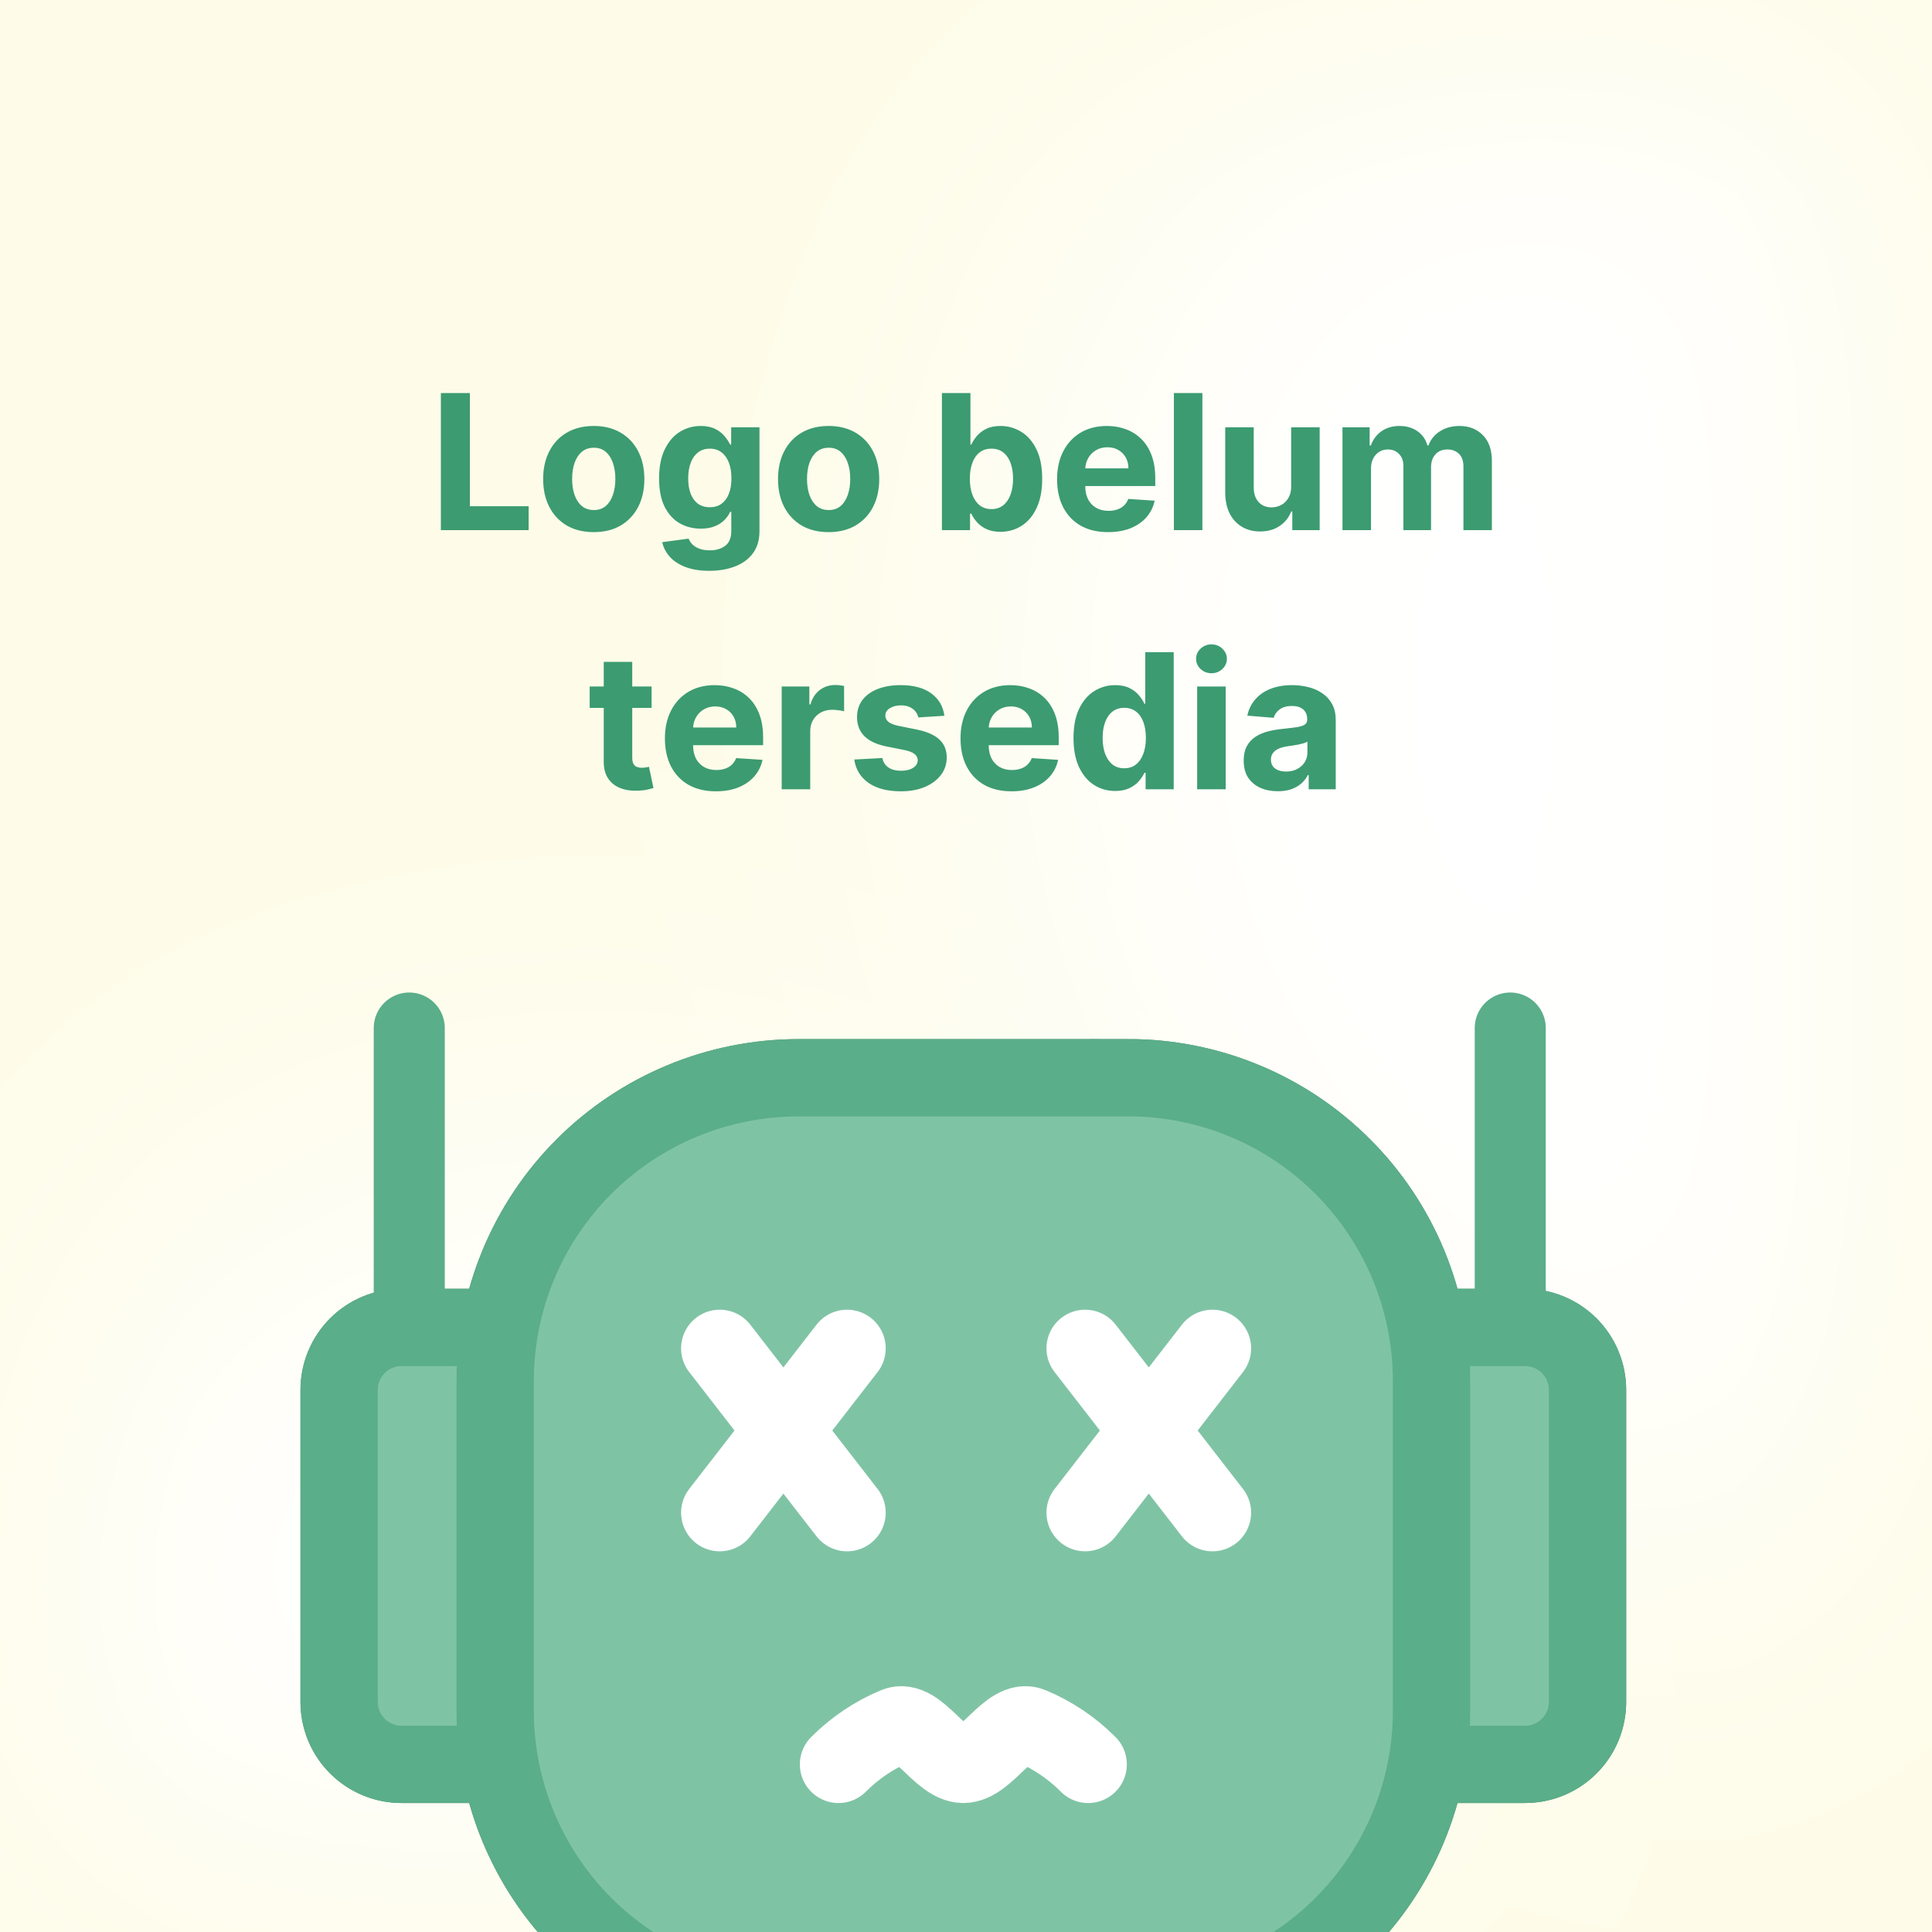
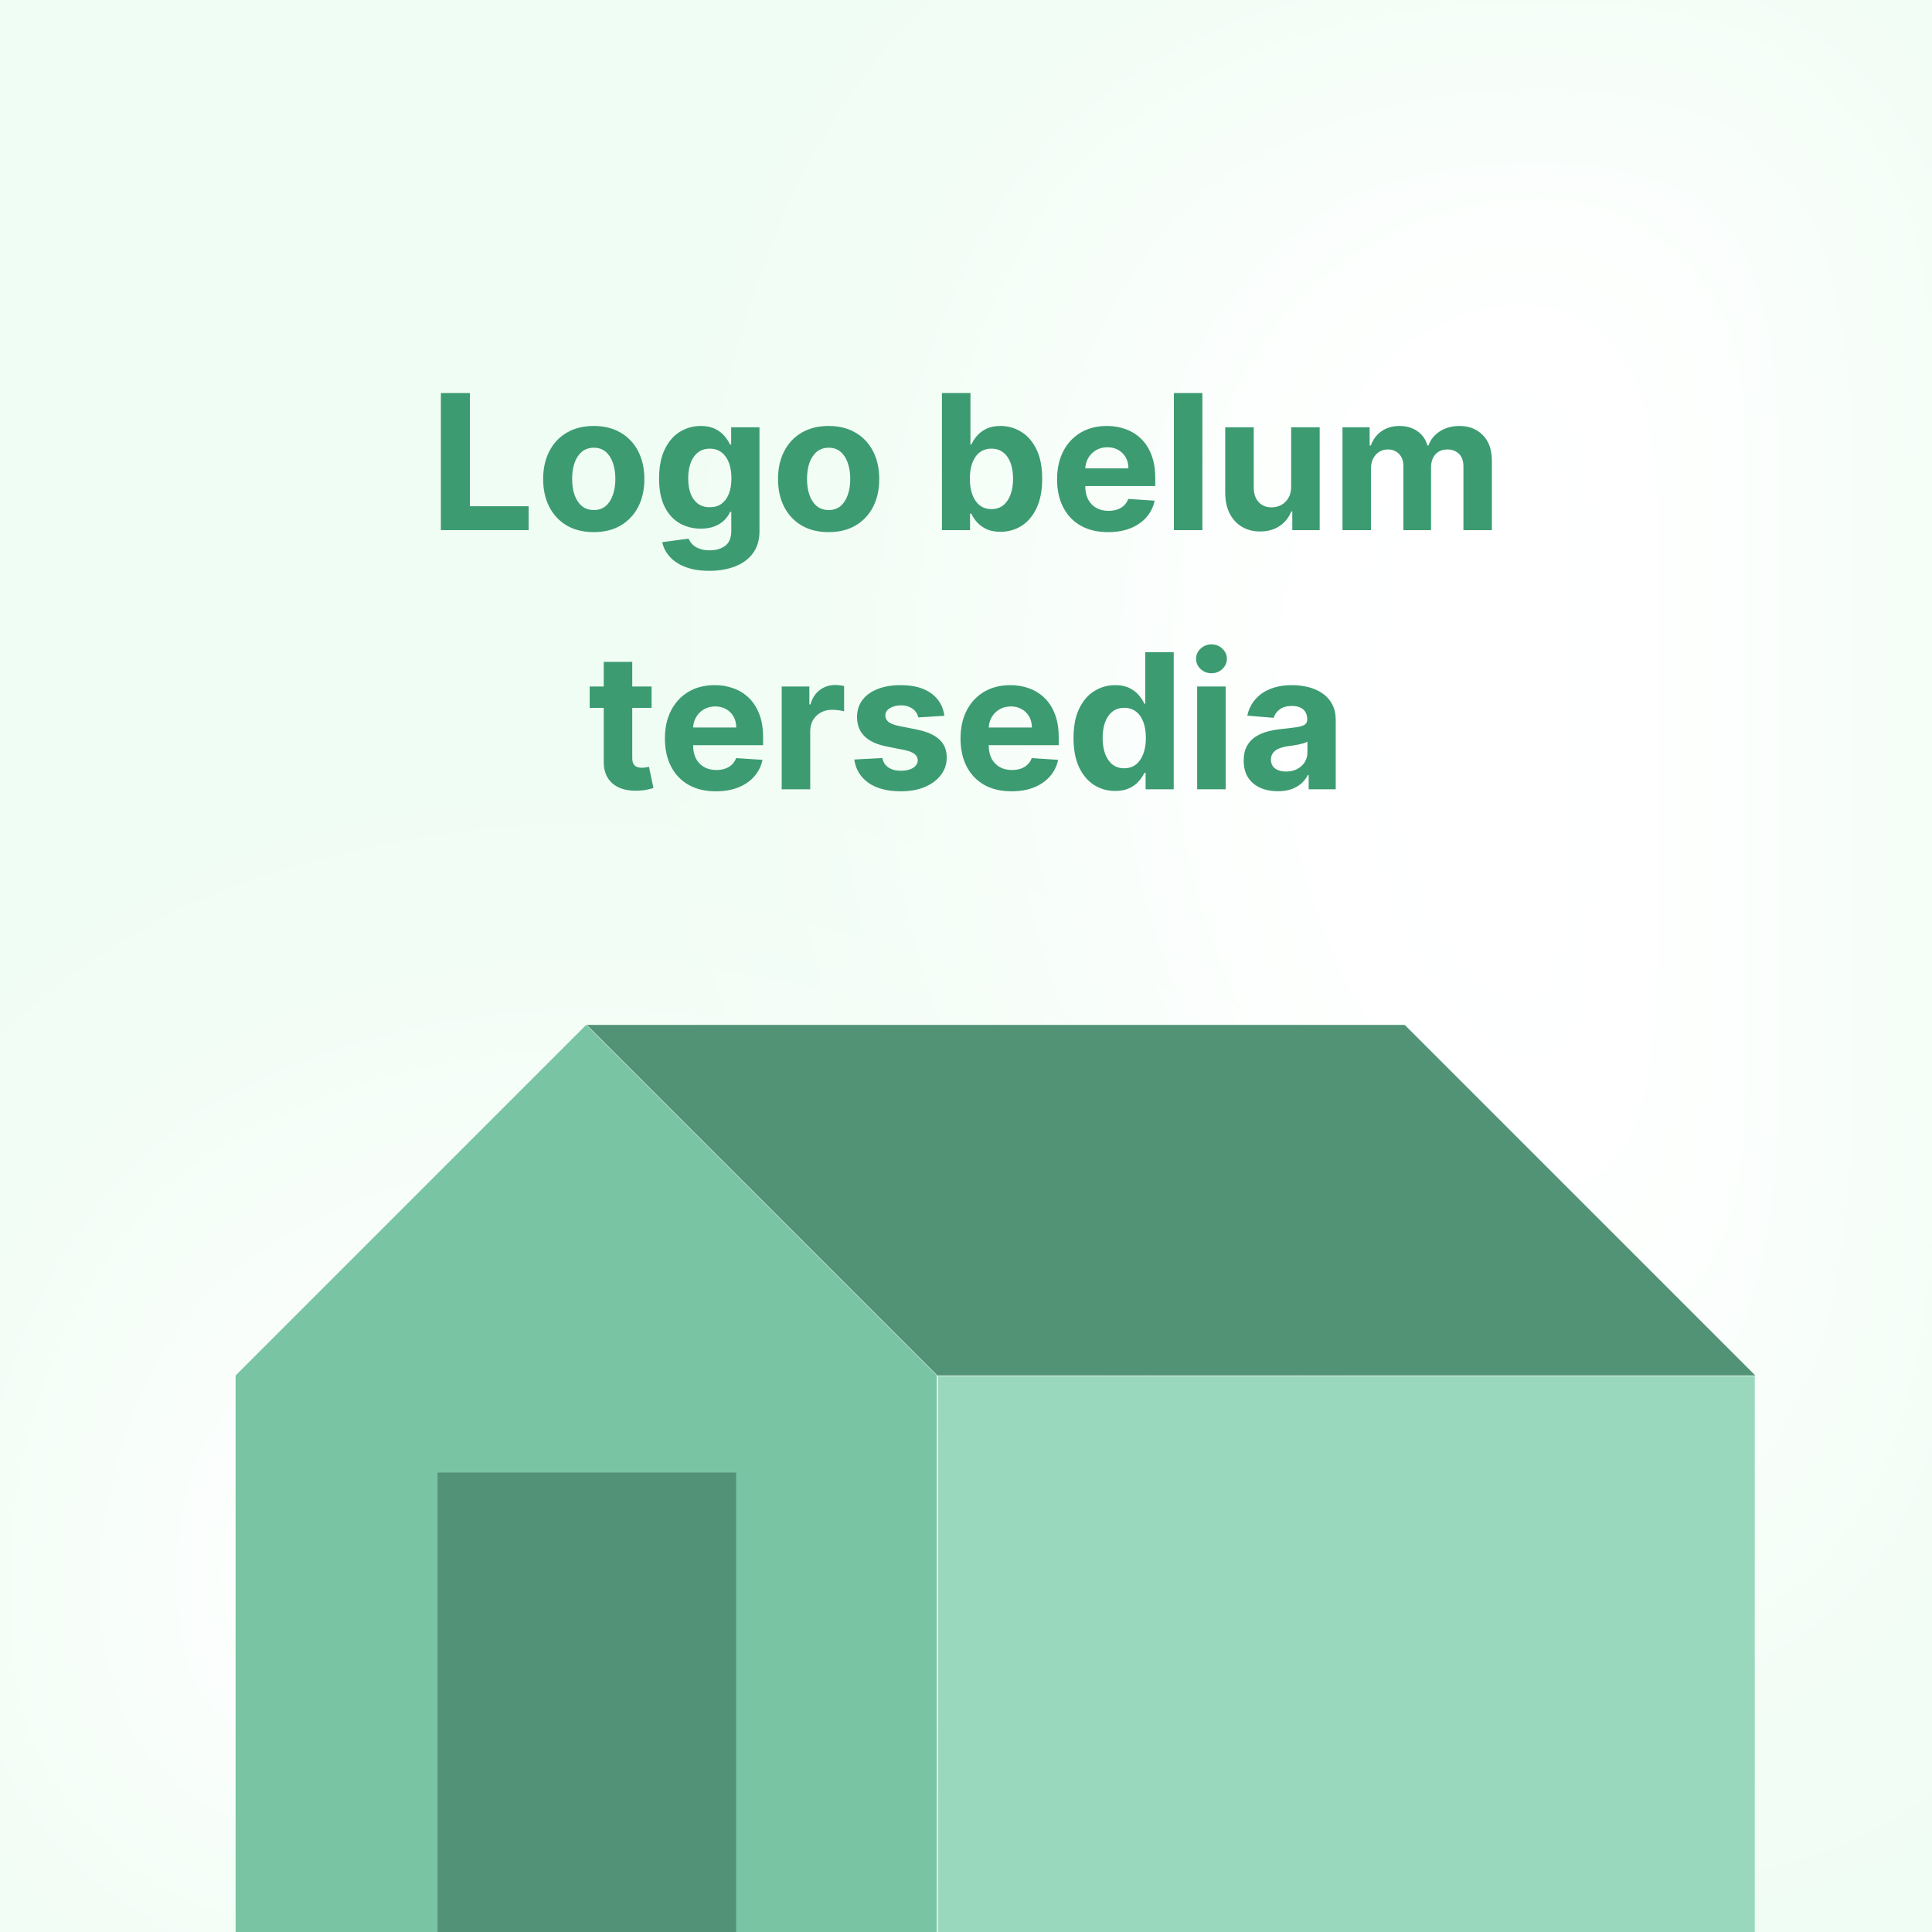
<svg xmlns="http://www.w3.org/2000/svg" width="164" height="164" viewBox="0 0 164 164" fill="none">
-   <g clip-path="url(#clip0_8308_14084)">
-     <rect width="164" height="164" fill="#FEFCE8" />
-     <g filter="url(#filter0_f_8308_14084)">
+   <g clip-path="url(#clip0_10467_29600)">
+     <rect width="164" height="164" fill="#F0FDF4" />
+     <g filter="url(#filter0_f_10467_29600)">
      <ellipse cx="50.5" cy="160.5" rx="63.5" ry="64.5" fill="white" />
    </g>
-     <g filter="url(#filter1_f_8308_14084)">
+     <g filter="url(#filter1_f_10467_29600)">
      <ellipse cx="161.5" cy="58.5" rx="76.5" ry="77.5" fill="white" />
    </g>
    <path d="M37.425 45V33.364H39.886V42.972H44.874V45H37.425ZM50.401 45.17C49.519 45.17 48.755 44.983 48.111 44.608C47.471 44.229 46.977 43.703 46.629 43.028C46.28 42.35 46.106 41.564 46.106 40.67C46.106 39.769 46.28 38.981 46.629 38.307C46.977 37.629 47.471 37.102 48.111 36.727C48.755 36.349 49.519 36.159 50.401 36.159C51.284 36.159 52.045 36.349 52.685 36.727C53.329 37.102 53.825 37.629 54.174 38.307C54.523 38.981 54.697 39.769 54.697 40.67C54.697 41.564 54.523 42.35 54.174 43.028C53.825 43.703 53.329 44.229 52.685 44.608C52.045 44.983 51.284 45.17 50.401 45.17ZM50.413 43.295C50.814 43.295 51.149 43.182 51.418 42.955C51.687 42.724 51.89 42.409 52.026 42.011C52.166 41.614 52.236 41.161 52.236 40.653C52.236 40.146 52.166 39.693 52.026 39.295C51.89 38.898 51.687 38.583 51.418 38.352C51.149 38.121 50.814 38.006 50.413 38.006C50.007 38.006 49.666 38.121 49.39 38.352C49.117 38.583 48.911 38.898 48.771 39.295C48.634 39.693 48.566 40.146 48.566 40.653C48.566 41.161 48.634 41.614 48.771 42.011C48.911 42.409 49.117 42.724 49.39 42.955C49.666 43.182 50.007 43.295 50.413 43.295ZM60.202 48.455C59.418 48.455 58.746 48.347 58.185 48.131C57.629 47.919 57.185 47.629 56.856 47.261C56.526 46.894 56.312 46.481 56.214 46.023L58.452 45.722C58.521 45.896 58.629 46.059 58.776 46.21C58.924 46.362 59.119 46.483 59.361 46.574C59.608 46.669 59.907 46.716 60.259 46.716C60.786 46.716 61.219 46.587 61.56 46.33C61.905 46.076 62.077 45.65 62.077 45.051V43.455H61.975C61.869 43.697 61.71 43.926 61.498 44.142C61.286 44.358 61.013 44.534 60.68 44.67C60.346 44.807 59.949 44.875 59.486 44.875C58.831 44.875 58.235 44.724 57.697 44.42C57.163 44.114 56.736 43.646 56.418 43.017C56.104 42.385 55.947 41.585 55.947 40.619C55.947 39.631 56.108 38.805 56.43 38.142C56.752 37.479 57.18 36.983 57.714 36.653C58.252 36.324 58.841 36.159 59.481 36.159C59.969 36.159 60.379 36.242 60.708 36.409C61.038 36.572 61.303 36.776 61.504 37.023C61.708 37.265 61.865 37.504 61.975 37.739H62.066V36.273H64.469V45.085C64.469 45.828 64.288 46.449 63.924 46.949C63.56 47.449 63.057 47.824 62.413 48.074C61.773 48.328 61.036 48.455 60.202 48.455ZM60.254 43.057C60.644 43.057 60.973 42.96 61.242 42.767C61.515 42.57 61.723 42.29 61.867 41.926C62.015 41.559 62.089 41.119 62.089 40.608C62.089 40.097 62.017 39.653 61.873 39.278C61.729 38.9 61.521 38.606 61.248 38.398C60.975 38.189 60.644 38.085 60.254 38.085C59.856 38.085 59.521 38.193 59.248 38.409C58.975 38.621 58.769 38.917 58.629 39.295C58.488 39.674 58.418 40.112 58.418 40.608C58.418 41.112 58.488 41.547 58.629 41.915C58.773 42.278 58.979 42.561 59.248 42.761C59.521 42.958 59.856 43.057 60.254 43.057ZM70.339 45.17C69.456 45.17 68.693 44.983 68.049 44.608C67.409 44.229 66.915 43.703 66.566 43.028C66.218 42.35 66.043 41.564 66.043 40.67C66.043 39.769 66.218 38.981 66.566 38.307C66.915 37.629 67.409 37.102 68.049 36.727C68.693 36.349 69.456 36.159 70.339 36.159C71.221 36.159 71.983 36.349 72.623 36.727C73.267 37.102 73.763 37.629 74.112 38.307C74.46 38.981 74.634 39.769 74.634 40.67C74.634 41.564 74.46 42.35 74.112 43.028C73.763 43.703 73.267 44.229 72.623 44.608C71.983 44.983 71.221 45.17 70.339 45.17ZM70.35 43.295C70.752 43.295 71.087 43.182 71.356 42.955C71.625 42.724 71.827 42.409 71.964 42.011C72.104 41.614 72.174 41.161 72.174 40.653C72.174 40.146 72.104 39.693 71.964 39.295C71.827 38.898 71.625 38.583 71.356 38.352C71.087 38.121 70.752 38.006 70.35 38.006C69.945 38.006 69.604 38.121 69.327 38.352C69.055 38.583 68.848 38.898 68.708 39.295C68.572 39.693 68.504 40.146 68.504 40.653C68.504 41.161 68.572 41.614 68.708 42.011C68.848 42.409 69.055 42.724 69.327 42.955C69.604 43.182 69.945 43.295 70.35 43.295ZM79.957 45V33.364H82.377V37.739H82.451C82.557 37.504 82.71 37.265 82.911 37.023C83.116 36.776 83.381 36.572 83.707 36.409C84.036 36.242 84.445 36.159 84.934 36.159C85.57 36.159 86.157 36.326 86.695 36.659C87.233 36.989 87.663 37.487 87.985 38.153C88.307 38.816 88.468 39.648 88.468 40.648C88.468 41.621 88.311 42.443 87.996 43.114C87.686 43.78 87.262 44.286 86.724 44.631C86.19 44.972 85.591 45.142 84.928 45.142C84.459 45.142 84.059 45.064 83.729 44.909C83.404 44.754 83.137 44.559 82.928 44.324C82.72 44.085 82.561 43.845 82.451 43.602H82.343V45H79.957ZM82.326 40.636C82.326 41.155 82.398 41.608 82.542 41.994C82.686 42.381 82.894 42.682 83.167 42.898C83.44 43.11 83.771 43.216 84.161 43.216C84.555 43.216 84.888 43.108 85.161 42.892C85.434 42.672 85.64 42.369 85.781 41.983C85.924 41.593 85.996 41.144 85.996 40.636C85.996 40.133 85.926 39.689 85.786 39.307C85.646 38.924 85.44 38.625 85.167 38.409C84.894 38.193 84.559 38.085 84.161 38.085C83.767 38.085 83.434 38.189 83.161 38.398C82.892 38.606 82.686 38.901 82.542 39.284C82.398 39.667 82.326 40.117 82.326 40.636ZM94.06 45.17C93.163 45.17 92.39 44.989 91.742 44.625C91.098 44.258 90.602 43.739 90.254 43.068C89.905 42.394 89.731 41.597 89.731 40.676C89.731 39.778 89.905 38.99 90.254 38.312C90.602 37.635 91.093 37.106 91.725 36.727C92.362 36.349 93.108 36.159 93.964 36.159C94.54 36.159 95.076 36.252 95.572 36.438C96.072 36.619 96.507 36.894 96.879 37.261C97.254 37.629 97.545 38.091 97.754 38.648C97.962 39.201 98.066 39.849 98.066 40.591V41.256H90.697V39.756H95.788C95.788 39.407 95.712 39.099 95.56 38.83C95.409 38.561 95.199 38.35 94.93 38.199C94.665 38.044 94.356 37.966 94.004 37.966C93.636 37.966 93.31 38.051 93.026 38.222C92.746 38.388 92.526 38.614 92.367 38.898C92.208 39.178 92.127 39.49 92.123 39.835V41.261C92.123 41.693 92.202 42.066 92.362 42.381C92.524 42.695 92.754 42.938 93.049 43.108C93.344 43.278 93.695 43.364 94.1 43.364C94.369 43.364 94.615 43.326 94.839 43.25C95.062 43.174 95.254 43.061 95.413 42.909C95.572 42.758 95.693 42.572 95.776 42.352L98.015 42.5C97.901 43.038 97.668 43.508 97.316 43.909C96.968 44.307 96.517 44.617 95.964 44.841C95.415 45.061 94.78 45.17 94.06 45.17ZM102.066 33.364V45H99.646V33.364H102.066ZM109.602 41.284V36.273H112.022V45H109.698V43.415H109.607C109.41 43.926 109.083 44.337 108.624 44.648C108.17 44.958 107.615 45.114 106.96 45.114C106.376 45.114 105.863 44.981 105.42 44.716C104.977 44.451 104.63 44.074 104.38 43.585C104.134 43.097 104.009 42.511 104.005 41.83V36.273H106.425V41.398C106.429 41.913 106.567 42.32 106.84 42.619C107.113 42.919 107.478 43.068 107.937 43.068C108.228 43.068 108.501 43.002 108.755 42.869C109.009 42.733 109.213 42.532 109.369 42.267C109.528 42.002 109.605 41.674 109.602 41.284ZM113.958 45V36.273H116.265V37.812H116.367C116.549 37.301 116.852 36.898 117.276 36.602C117.701 36.307 118.208 36.159 118.799 36.159C119.397 36.159 119.907 36.309 120.327 36.608C120.748 36.903 121.028 37.305 121.168 37.812H121.259C121.437 37.312 121.759 36.913 122.225 36.614C122.695 36.311 123.25 36.159 123.89 36.159C124.704 36.159 125.365 36.419 125.873 36.938C126.384 37.453 126.64 38.184 126.64 39.131V45H124.225V39.608C124.225 39.123 124.096 38.76 123.839 38.517C123.581 38.275 123.259 38.153 122.873 38.153C122.433 38.153 122.091 38.294 121.844 38.574C121.598 38.85 121.475 39.216 121.475 39.67V45H119.129V39.557C119.129 39.129 119.005 38.788 118.759 38.534C118.517 38.28 118.197 38.153 117.799 38.153C117.53 38.153 117.288 38.222 117.072 38.358C116.86 38.49 116.691 38.678 116.566 38.92C116.441 39.159 116.379 39.439 116.379 39.761V45H113.958ZM55.311 58.273V60.091H50.055V58.273H55.311ZM51.249 56.182H53.669V64.318C53.669 64.542 53.703 64.716 53.771 64.841C53.84 64.962 53.934 65.047 54.055 65.097C54.18 65.146 54.324 65.171 54.487 65.171C54.601 65.171 54.715 65.161 54.828 65.142C54.942 65.119 55.029 65.102 55.09 65.091L55.47 66.892C55.349 66.93 55.178 66.974 54.959 67.023C54.739 67.076 54.472 67.108 54.158 67.119C53.574 67.142 53.063 67.064 52.624 66.886C52.188 66.708 51.849 66.432 51.606 66.057C51.364 65.682 51.245 65.208 51.249 64.636V56.182ZM60.771 67.171C59.874 67.171 59.101 66.989 58.453 66.625C57.809 66.258 57.313 65.739 56.965 65.068C56.616 64.394 56.442 63.597 56.442 62.676C56.442 61.778 56.616 60.99 56.965 60.312C57.313 59.635 57.803 59.106 58.436 58.727C59.072 58.349 59.819 58.159 60.675 58.159C61.251 58.159 61.786 58.252 62.283 58.438C62.783 58.619 63.218 58.894 63.59 59.261C63.965 59.629 64.256 60.091 64.465 60.648C64.673 61.201 64.777 61.849 64.777 62.591V63.256H57.408V61.756H62.499C62.499 61.407 62.423 61.099 62.271 60.83C62.12 60.561 61.91 60.35 61.641 60.199C61.376 60.044 61.067 59.966 60.715 59.966C60.347 59.966 60.021 60.051 59.737 60.222C59.457 60.388 59.237 60.614 59.078 60.898C58.919 61.178 58.838 61.49 58.834 61.835V63.261C58.834 63.693 58.913 64.066 59.072 64.381C59.235 64.695 59.465 64.938 59.76 65.108C60.055 65.278 60.406 65.364 60.811 65.364C61.08 65.364 61.326 65.326 61.55 65.25C61.773 65.174 61.965 65.061 62.124 64.909C62.283 64.758 62.404 64.572 62.487 64.352L64.726 64.5C64.612 65.038 64.379 65.508 64.027 65.909C63.678 66.307 63.228 66.617 62.675 66.841C62.126 67.061 61.491 67.171 60.771 67.171ZM66.356 67V58.273H68.703V59.795H68.794C68.953 59.254 69.22 58.845 69.595 58.568C69.97 58.288 70.402 58.148 70.891 58.148C71.012 58.148 71.142 58.155 71.283 58.17C71.423 58.186 71.546 58.206 71.652 58.233V60.381C71.538 60.347 71.381 60.316 71.18 60.29C70.98 60.263 70.796 60.25 70.629 60.25C70.273 60.25 69.955 60.328 69.675 60.483C69.398 60.635 69.178 60.847 69.016 61.119C68.856 61.392 68.777 61.706 68.777 62.062V67H66.356ZM80.165 60.761L77.949 60.898C77.911 60.708 77.829 60.538 77.704 60.386C77.579 60.231 77.415 60.108 77.21 60.017C77.01 59.922 76.769 59.875 76.489 59.875C76.114 59.875 75.797 59.955 75.54 60.114C75.282 60.269 75.153 60.477 75.153 60.739C75.153 60.947 75.237 61.123 75.403 61.267C75.57 61.411 75.856 61.526 76.261 61.614L77.841 61.932C78.689 62.106 79.322 62.386 79.739 62.773C80.155 63.159 80.364 63.667 80.364 64.296C80.364 64.867 80.195 65.369 79.858 65.801C79.525 66.233 79.066 66.57 78.483 66.812C77.903 67.051 77.235 67.171 76.477 67.171C75.322 67.171 74.401 66.93 73.716 66.449C73.034 65.964 72.635 65.305 72.517 64.472L74.898 64.347C74.97 64.699 75.144 64.968 75.421 65.153C75.697 65.335 76.051 65.426 76.483 65.426C76.907 65.426 77.248 65.345 77.506 65.182C77.767 65.015 77.9 64.801 77.903 64.54C77.9 64.32 77.807 64.14 77.625 64C77.443 63.856 77.163 63.746 76.784 63.67L75.273 63.369C74.421 63.199 73.786 62.903 73.369 62.483C72.956 62.062 72.75 61.526 72.75 60.875C72.75 60.314 72.901 59.831 73.204 59.426C73.511 59.021 73.941 58.708 74.494 58.489C75.051 58.269 75.703 58.159 76.449 58.159C77.551 58.159 78.419 58.392 79.051 58.858C79.688 59.324 80.059 59.958 80.165 60.761ZM85.865 67.171C84.967 67.171 84.195 66.989 83.547 66.625C82.903 66.258 82.407 65.739 82.058 65.068C81.71 64.394 81.535 63.597 81.535 62.676C81.535 61.778 81.71 60.99 82.058 60.312C82.407 59.635 82.897 59.106 83.53 58.727C84.166 58.349 84.912 58.159 85.769 58.159C86.344 58.159 86.88 58.252 87.376 58.438C87.876 58.619 88.312 58.894 88.683 59.261C89.058 59.629 89.35 60.091 89.558 60.648C89.767 61.201 89.871 61.849 89.871 62.591V63.256H82.501V61.756H87.592C87.592 61.407 87.517 61.099 87.365 60.83C87.213 60.561 87.003 60.35 86.734 60.199C86.469 60.044 86.16 59.966 85.808 59.966C85.441 59.966 85.115 60.051 84.831 60.222C84.551 60.388 84.331 60.614 84.172 60.898C84.013 61.178 83.931 61.49 83.928 61.835V63.261C83.928 63.693 84.007 64.066 84.166 64.381C84.329 64.695 84.558 64.938 84.854 65.108C85.149 65.278 85.499 65.364 85.905 65.364C86.174 65.364 86.42 65.326 86.644 65.25C86.867 65.174 87.058 65.061 87.217 64.909C87.376 64.758 87.498 64.572 87.581 64.352L89.82 64.5C89.706 65.038 89.473 65.508 89.121 65.909C88.772 66.307 88.322 66.617 87.769 66.841C87.219 67.061 86.585 67.171 85.865 67.171ZM94.666 67.142C94.003 67.142 93.403 66.972 92.865 66.631C92.331 66.286 91.907 65.78 91.592 65.114C91.282 64.443 91.126 63.621 91.126 62.648C91.126 61.648 91.287 60.816 91.609 60.153C91.931 59.487 92.359 58.989 92.894 58.659C93.431 58.326 94.02 58.159 94.66 58.159C95.149 58.159 95.556 58.242 95.882 58.409C96.212 58.572 96.477 58.776 96.678 59.023C96.882 59.265 97.037 59.504 97.144 59.739H97.217V55.364H99.632V67H97.246V65.602H97.144C97.03 65.845 96.869 66.085 96.66 66.324C96.456 66.559 96.189 66.754 95.859 66.909C95.534 67.064 95.136 67.142 94.666 67.142ZM95.433 65.216C95.823 65.216 96.153 65.11 96.422 64.898C96.695 64.682 96.903 64.381 97.047 63.994C97.195 63.608 97.269 63.155 97.269 62.636C97.269 62.117 97.197 61.667 97.053 61.284C96.909 60.901 96.7 60.606 96.428 60.398C96.155 60.189 95.823 60.085 95.433 60.085C95.035 60.085 94.7 60.193 94.428 60.409C94.155 60.625 93.948 60.924 93.808 61.307C93.668 61.689 93.598 62.133 93.598 62.636C93.598 63.144 93.668 63.593 93.808 63.983C93.952 64.369 94.159 64.672 94.428 64.892C94.7 65.108 95.035 65.216 95.433 65.216ZM101.622 67V58.273H104.043V67H101.622ZM102.838 57.148C102.478 57.148 102.17 57.028 101.912 56.79C101.658 56.547 101.531 56.258 101.531 55.92C101.531 55.587 101.658 55.301 101.912 55.062C102.17 54.82 102.478 54.699 102.838 54.699C103.198 54.699 103.505 54.82 103.759 55.062C104.016 55.301 104.145 55.587 104.145 55.92C104.145 56.258 104.016 56.547 103.759 56.79C103.505 57.028 103.198 57.148 102.838 57.148ZM108.47 67.165C107.913 67.165 107.417 67.068 106.982 66.875C106.546 66.678 106.201 66.388 105.947 66.006C105.697 65.619 105.572 65.138 105.572 64.562C105.572 64.078 105.661 63.67 105.839 63.341C106.018 63.011 106.26 62.746 106.567 62.545C106.874 62.345 107.222 62.193 107.612 62.091C108.006 61.989 108.419 61.917 108.851 61.875C109.358 61.822 109.768 61.773 110.078 61.727C110.389 61.678 110.614 61.606 110.754 61.511C110.894 61.417 110.964 61.276 110.964 61.091V61.057C110.964 60.697 110.851 60.419 110.624 60.222C110.4 60.025 110.082 59.926 109.669 59.926C109.233 59.926 108.887 60.023 108.629 60.216C108.372 60.405 108.201 60.644 108.118 60.932L105.879 60.75C105.993 60.22 106.216 59.761 106.55 59.375C106.883 58.985 107.313 58.686 107.839 58.477C108.37 58.265 108.983 58.159 109.68 58.159C110.165 58.159 110.629 58.216 111.072 58.33C111.519 58.443 111.915 58.619 112.26 58.858C112.608 59.097 112.883 59.403 113.084 59.778C113.285 60.15 113.385 60.595 113.385 61.114V67H111.089V65.79H111.021C110.881 66.062 110.694 66.303 110.459 66.511C110.224 66.716 109.942 66.877 109.612 66.994C109.283 67.108 108.902 67.165 108.47 67.165ZM109.163 65.494C109.519 65.494 109.834 65.424 110.107 65.284C110.379 65.14 110.593 64.947 110.749 64.704C110.904 64.462 110.982 64.188 110.982 63.881V62.955C110.906 63.004 110.802 63.049 110.669 63.091C110.54 63.129 110.394 63.165 110.232 63.199C110.069 63.229 109.906 63.258 109.743 63.284C109.58 63.307 109.432 63.328 109.3 63.347C109.016 63.388 108.768 63.455 108.555 63.545C108.343 63.636 108.179 63.76 108.061 63.915C107.944 64.066 107.885 64.256 107.885 64.483C107.885 64.812 108.004 65.064 108.243 65.239C108.485 65.409 108.792 65.494 109.163 65.494Z" fill="#3C9B71" />
-     <path d="M121.091 149.771H129.46C130.866 149.771 132.213 149.213 133.207 148.219C134.201 147.226 134.759 145.878 134.759 144.473V117.98C134.759 116.574 134.201 115.227 133.207 114.233C132.213 113.239 130.866 112.681 129.46 112.681H121.086M42.46 149.771H34.086C33.39 149.771 32.701 149.634 32.058 149.368C31.415 149.102 30.831 148.711 30.339 148.219C29.847 147.727 29.457 147.143 29.19 146.5C28.924 145.858 28.787 145.169 28.787 144.473V117.98C28.787 116.574 29.345 115.227 30.339 114.233C31.333 113.239 32.68 112.681 34.086 112.681H42.46" fill="#BFFFF9" />
-     <path d="M121.091 149.771H129.46C130.866 149.771 132.213 149.213 133.207 148.219C134.201 147.226 134.759 145.878 134.759 144.473V117.98C134.759 116.574 134.201 115.227 133.207 114.233C132.213 113.239 130.866 112.681 129.46 112.681H121.086M42.46 149.771H34.086C33.39 149.771 32.701 149.634 32.058 149.368C31.415 149.102 30.831 148.711 30.339 148.219C29.847 147.727 29.457 147.143 29.19 146.5C28.924 145.858 28.787 145.169 28.787 144.473V117.98C28.787 116.574 29.345 115.227 30.339 114.233C31.333 113.239 32.68 112.681 34.086 112.681H42.46" stroke="#518870" stroke-width="6.562" />
-     <path d="M95.763 91.487H67.787C64.405 91.486 61.056 92.151 57.931 93.444C54.806 94.738 51.967 96.634 49.575 99.025C47.183 101.416 45.286 104.255 43.992 107.38C42.698 110.505 42.032 113.854 42.033 117.236V145.212C42.032 148.595 42.697 151.944 43.991 155.069C45.285 158.194 47.181 161.034 49.573 163.426C51.965 165.818 54.805 167.714 57.93 169.008C61.055 170.302 64.404 170.967 67.787 170.966H95.763C99.146 170.967 102.495 170.302 105.621 169.008C108.746 167.714 111.585 165.818 113.977 163.426C116.369 161.034 118.266 158.194 119.56 155.069C120.853 151.944 121.519 148.595 121.517 145.212V117.236C121.519 113.853 120.853 110.504 119.56 107.378C118.266 104.253 116.369 101.414 113.977 99.022C111.585 96.63 108.746 94.733 105.621 93.439C102.495 92.146 99.146 91.481 95.763 91.482V91.487Z" fill="#BFFFF9" stroke="#518870" stroke-width="6.562" />
-     <path d="M121.091 149.771H129.46C130.866 149.771 132.213 149.213 133.207 148.219C134.201 147.226 134.759 145.878 134.759 144.473V117.98C134.759 116.574 134.201 115.227 133.207 114.233C132.213 113.239 130.866 112.681 129.46 112.681H121.086M42.46 149.771H34.086C33.39 149.771 32.701 149.634 32.058 149.368C31.415 149.102 30.831 148.711 30.339 148.219C29.847 147.727 29.457 147.143 29.19 146.5C28.924 145.858 28.787 145.169 28.787 144.473V117.98C28.787 116.574 29.345 115.227 30.339 114.233C31.333 113.239 32.68 112.681 34.086 112.681H42.46" fill="#7FC3A5" />
-     <path d="M121.091 149.771H129.46C130.866 149.771 132.213 149.213 133.207 148.219C134.201 147.226 134.759 145.878 134.759 144.473V117.98C134.759 116.574 134.201 115.227 133.207 114.233C132.213 113.239 130.866 112.681 129.46 112.681H121.086M42.46 149.771H34.086C33.39 149.771 32.701 149.634 32.058 149.368C31.415 149.102 30.831 148.711 30.339 148.219C29.847 147.727 29.457 147.143 29.19 146.5C28.924 145.858 28.787 145.169 28.787 144.473V117.98C28.787 116.574 29.345 115.227 30.339 114.233C31.333 113.239 32.68 112.681 34.086 112.681H42.46" stroke="#5AAE89" stroke-width="6.562" />
-     <path d="M95.763 91.487H67.787C64.405 91.486 61.056 92.151 57.931 93.444C54.806 94.738 51.967 96.634 49.575 99.025C47.183 101.416 45.286 104.255 43.992 107.38C42.698 110.505 42.032 113.854 42.033 117.236V145.212C42.032 148.595 42.697 151.944 43.991 155.069C45.285 158.194 47.181 161.034 49.573 163.426C51.965 165.818 54.805 167.714 57.93 169.008C61.055 170.302 64.404 170.967 67.787 170.966H95.763C99.146 170.967 102.495 170.302 105.621 169.008C108.746 167.714 111.585 165.818 113.977 163.426C116.369 161.034 118.266 158.194 119.56 155.069C120.853 151.944 121.519 148.595 121.517 145.212V117.236C121.519 113.853 120.853 110.504 119.56 107.378C118.266 104.253 116.369 101.414 113.977 99.022C111.585 96.63 108.746 94.733 105.621 93.439C102.495 92.146 99.146 91.481 95.763 91.482V91.487Z" fill="#7FC3A5" stroke="#5AAE89" stroke-width="6.562" />
-     <path d="M102.921 114.457L92.112 128.404M71.177 149.772C72.566 148.375 74.217 147.266 76.036 146.509C77.854 145.752 79.803 149.772 81.773 149.772C83.743 149.772 85.695 145.752 87.513 146.509C89.332 147.266 90.983 148.375 92.372 149.772M92.112 114.457L102.921 128.404M71.904 114.457L66.5 121.431M66.5 121.431L61.096 128.404M66.5 121.431L61.096 114.457M66.5 121.431L71.904 128.404" stroke="white" stroke-width="6.562" stroke-linecap="round" stroke-linejoin="round" />
-     <path d="M34.74 87.266L34.74 111.384" stroke="#5AAE89" stroke-width="6.03" stroke-linecap="round" />
-     <path d="M128.199 87.266L128.199 111.384" stroke="#5AAE89" stroke-width="6.03" stroke-linecap="round" />
+     <path d="M49.759 87L20 116.759V205.006H79.518V116.759L49.759 87Z" fill="#79C4A3" />
+     <path d="M79.564 116.759L49.805 87H119.242L149.001 116.759H79.564Z" fill="#529376" />
+     <path d="M148.955 116.806H79.611V205.006H148.955V116.806Z" fill="#9AD8BD" />
+     <rect x="37.145" y="125" width="25.343" height="54.413" fill="#529276" />
  </g>
  <defs>
-     <filter id="filter0_f_8308_14084" x="-70.1" y="38.9" width="241.2" height="243.2" filterUnits="userSpaceOnUse" color-interpolation-filters="sRGB">
+     <filter id="filter0_f_10467_29600" x="-70.1" y="38.9" width="241.2" height="243.2" filterUnits="userSpaceOnUse" color-interpolation-filters="sRGB">
      <feFlood flood-opacity="0" result="BackgroundImageFix" />
      <feBlend mode="normal" in="SourceGraphic" in2="BackgroundImageFix" result="shape" />
-       <feGaussianBlur stdDeviation="28.55" result="effect1_foregroundBlur_8308_14084" />
+       <feGaussianBlur stdDeviation="28.55" result="effect1_foregroundBlur_10467_29600" />
    </filter>
-     <filter id="filter1_f_8308_14084" x="27.9" y="-76.1" width="267.2" height="269.2" filterUnits="userSpaceOnUse" color-interpolation-filters="sRGB">
+     <filter id="filter1_f_10467_29600" x="27.9" y="-76.1" width="267.2" height="269.2" filterUnits="userSpaceOnUse" color-interpolation-filters="sRGB">
      <feFlood flood-opacity="0" result="BackgroundImageFix" />
      <feBlend mode="normal" in="SourceGraphic" in2="BackgroundImageFix" result="shape" />
-       <feGaussianBlur stdDeviation="28.55" result="effect1_foregroundBlur_8308_14084" />
+       <feGaussianBlur stdDeviation="28.55" result="effect1_foregroundBlur_10467_29600" />
    </filter>
-     <clipPath id="clip0_8308_14084">
+     <clipPath id="clip0_10467_29600">
      <rect width="164" height="164" fill="white" />
    </clipPath>
  </defs>
</svg>
